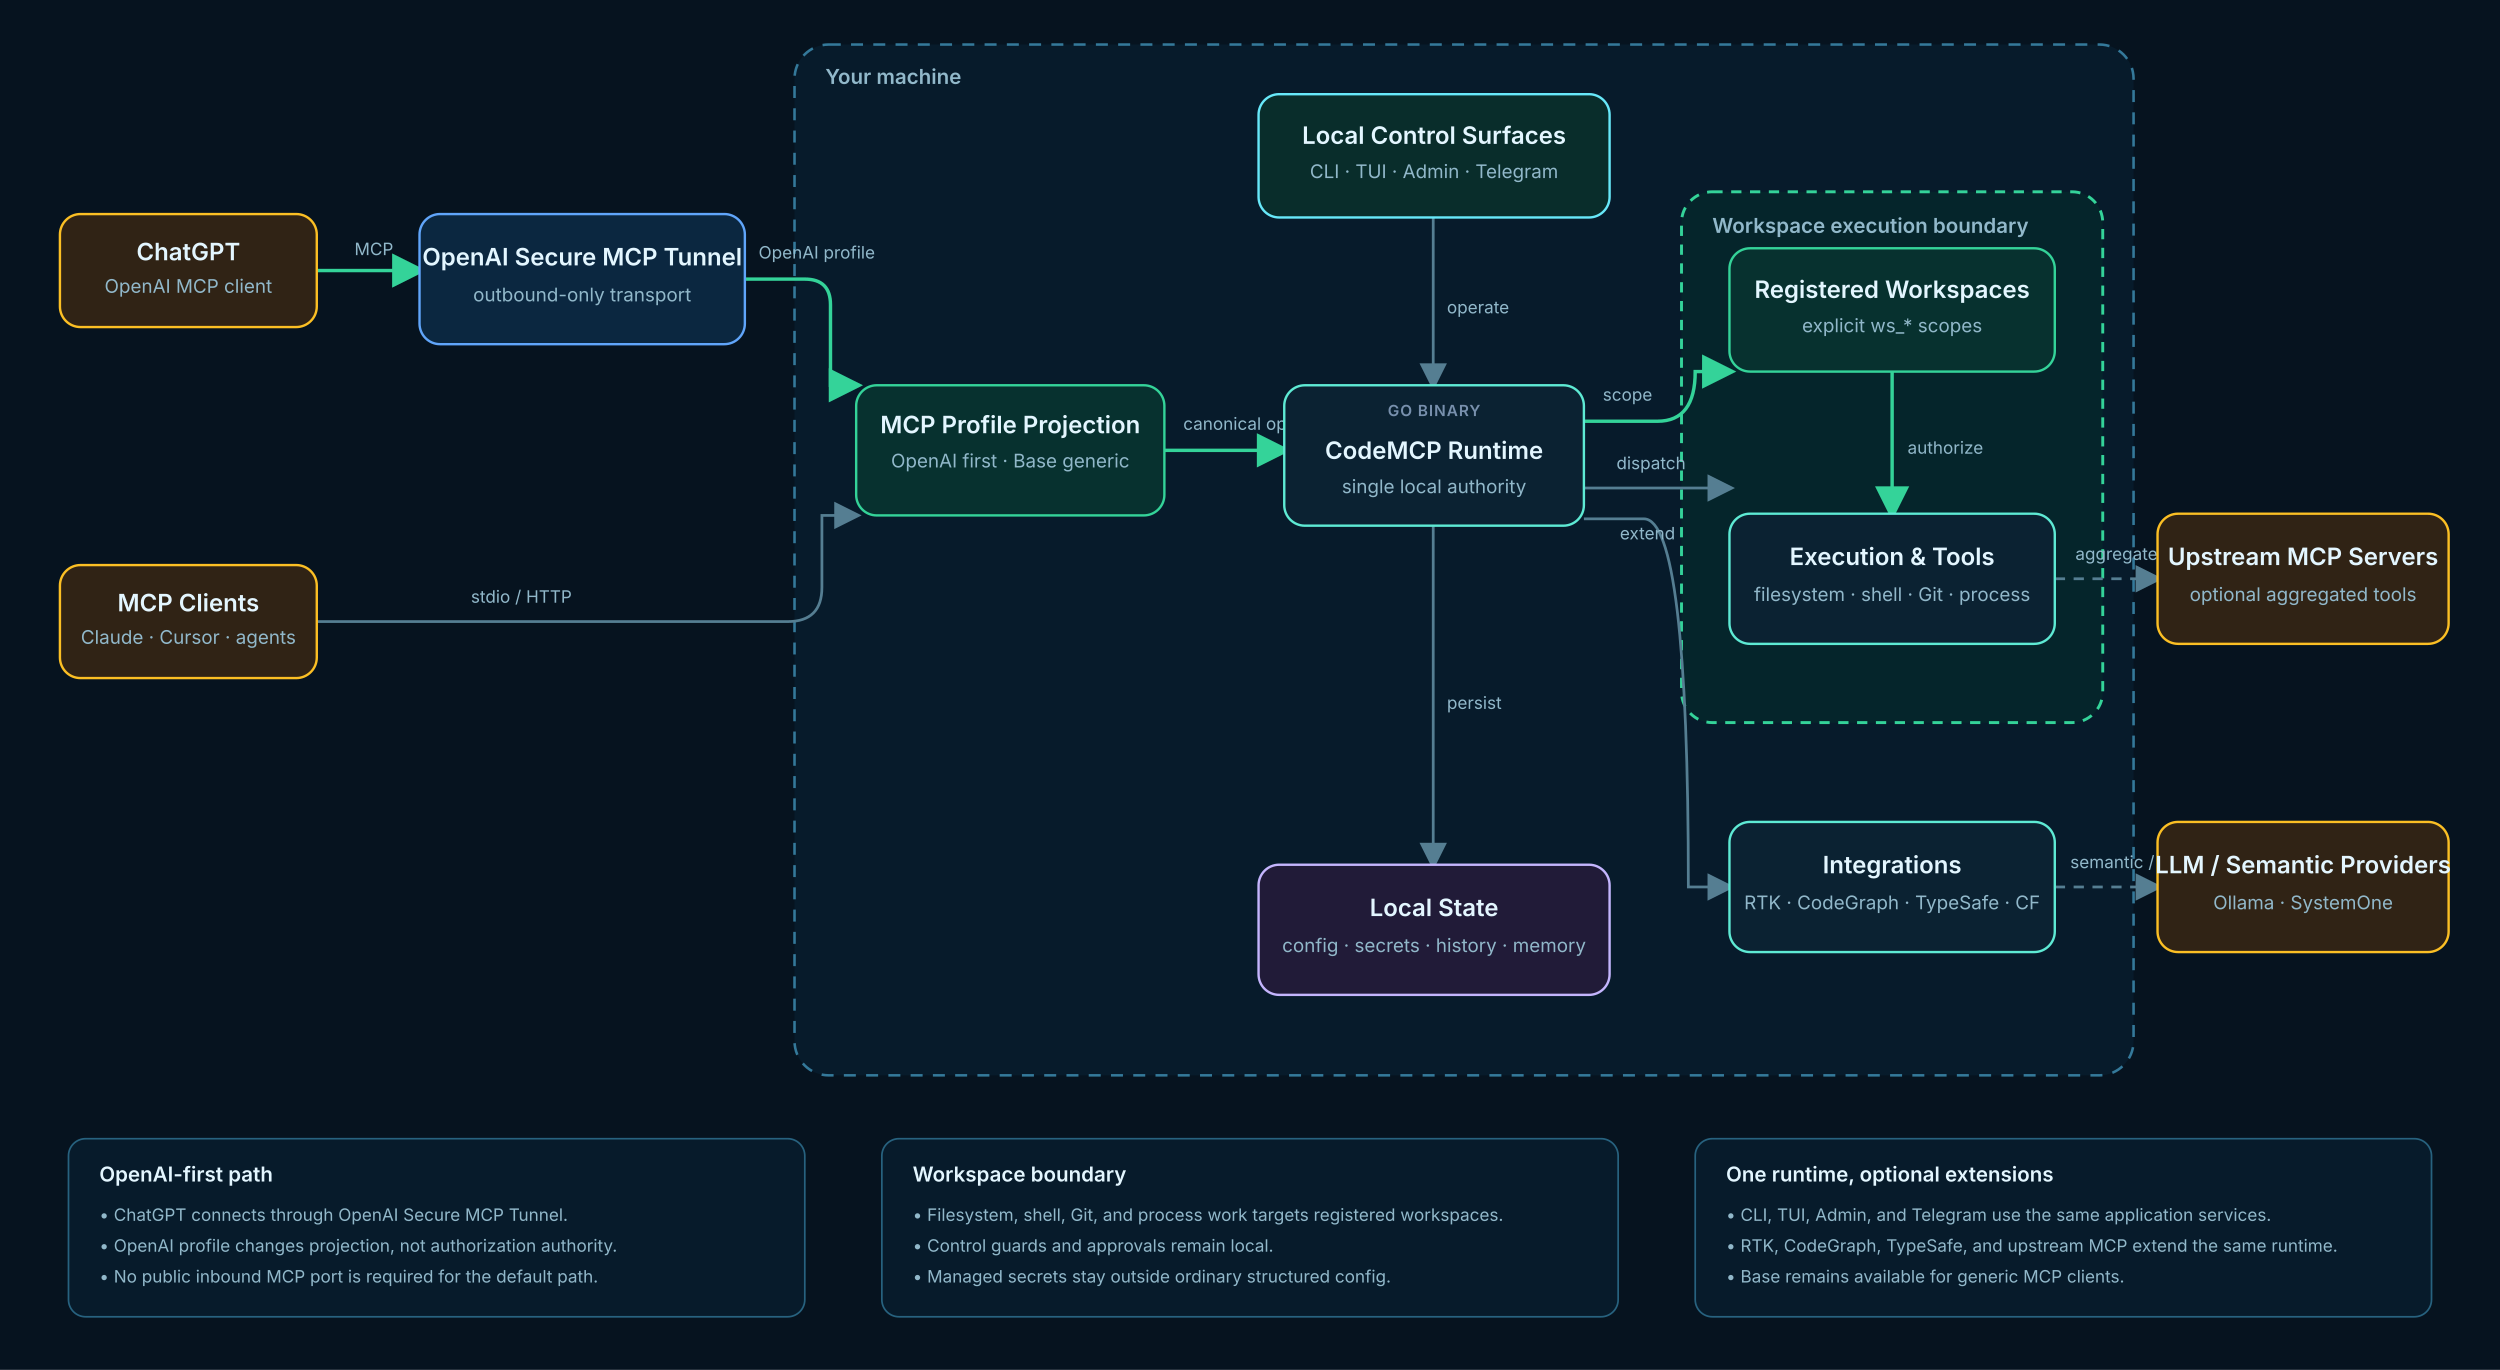
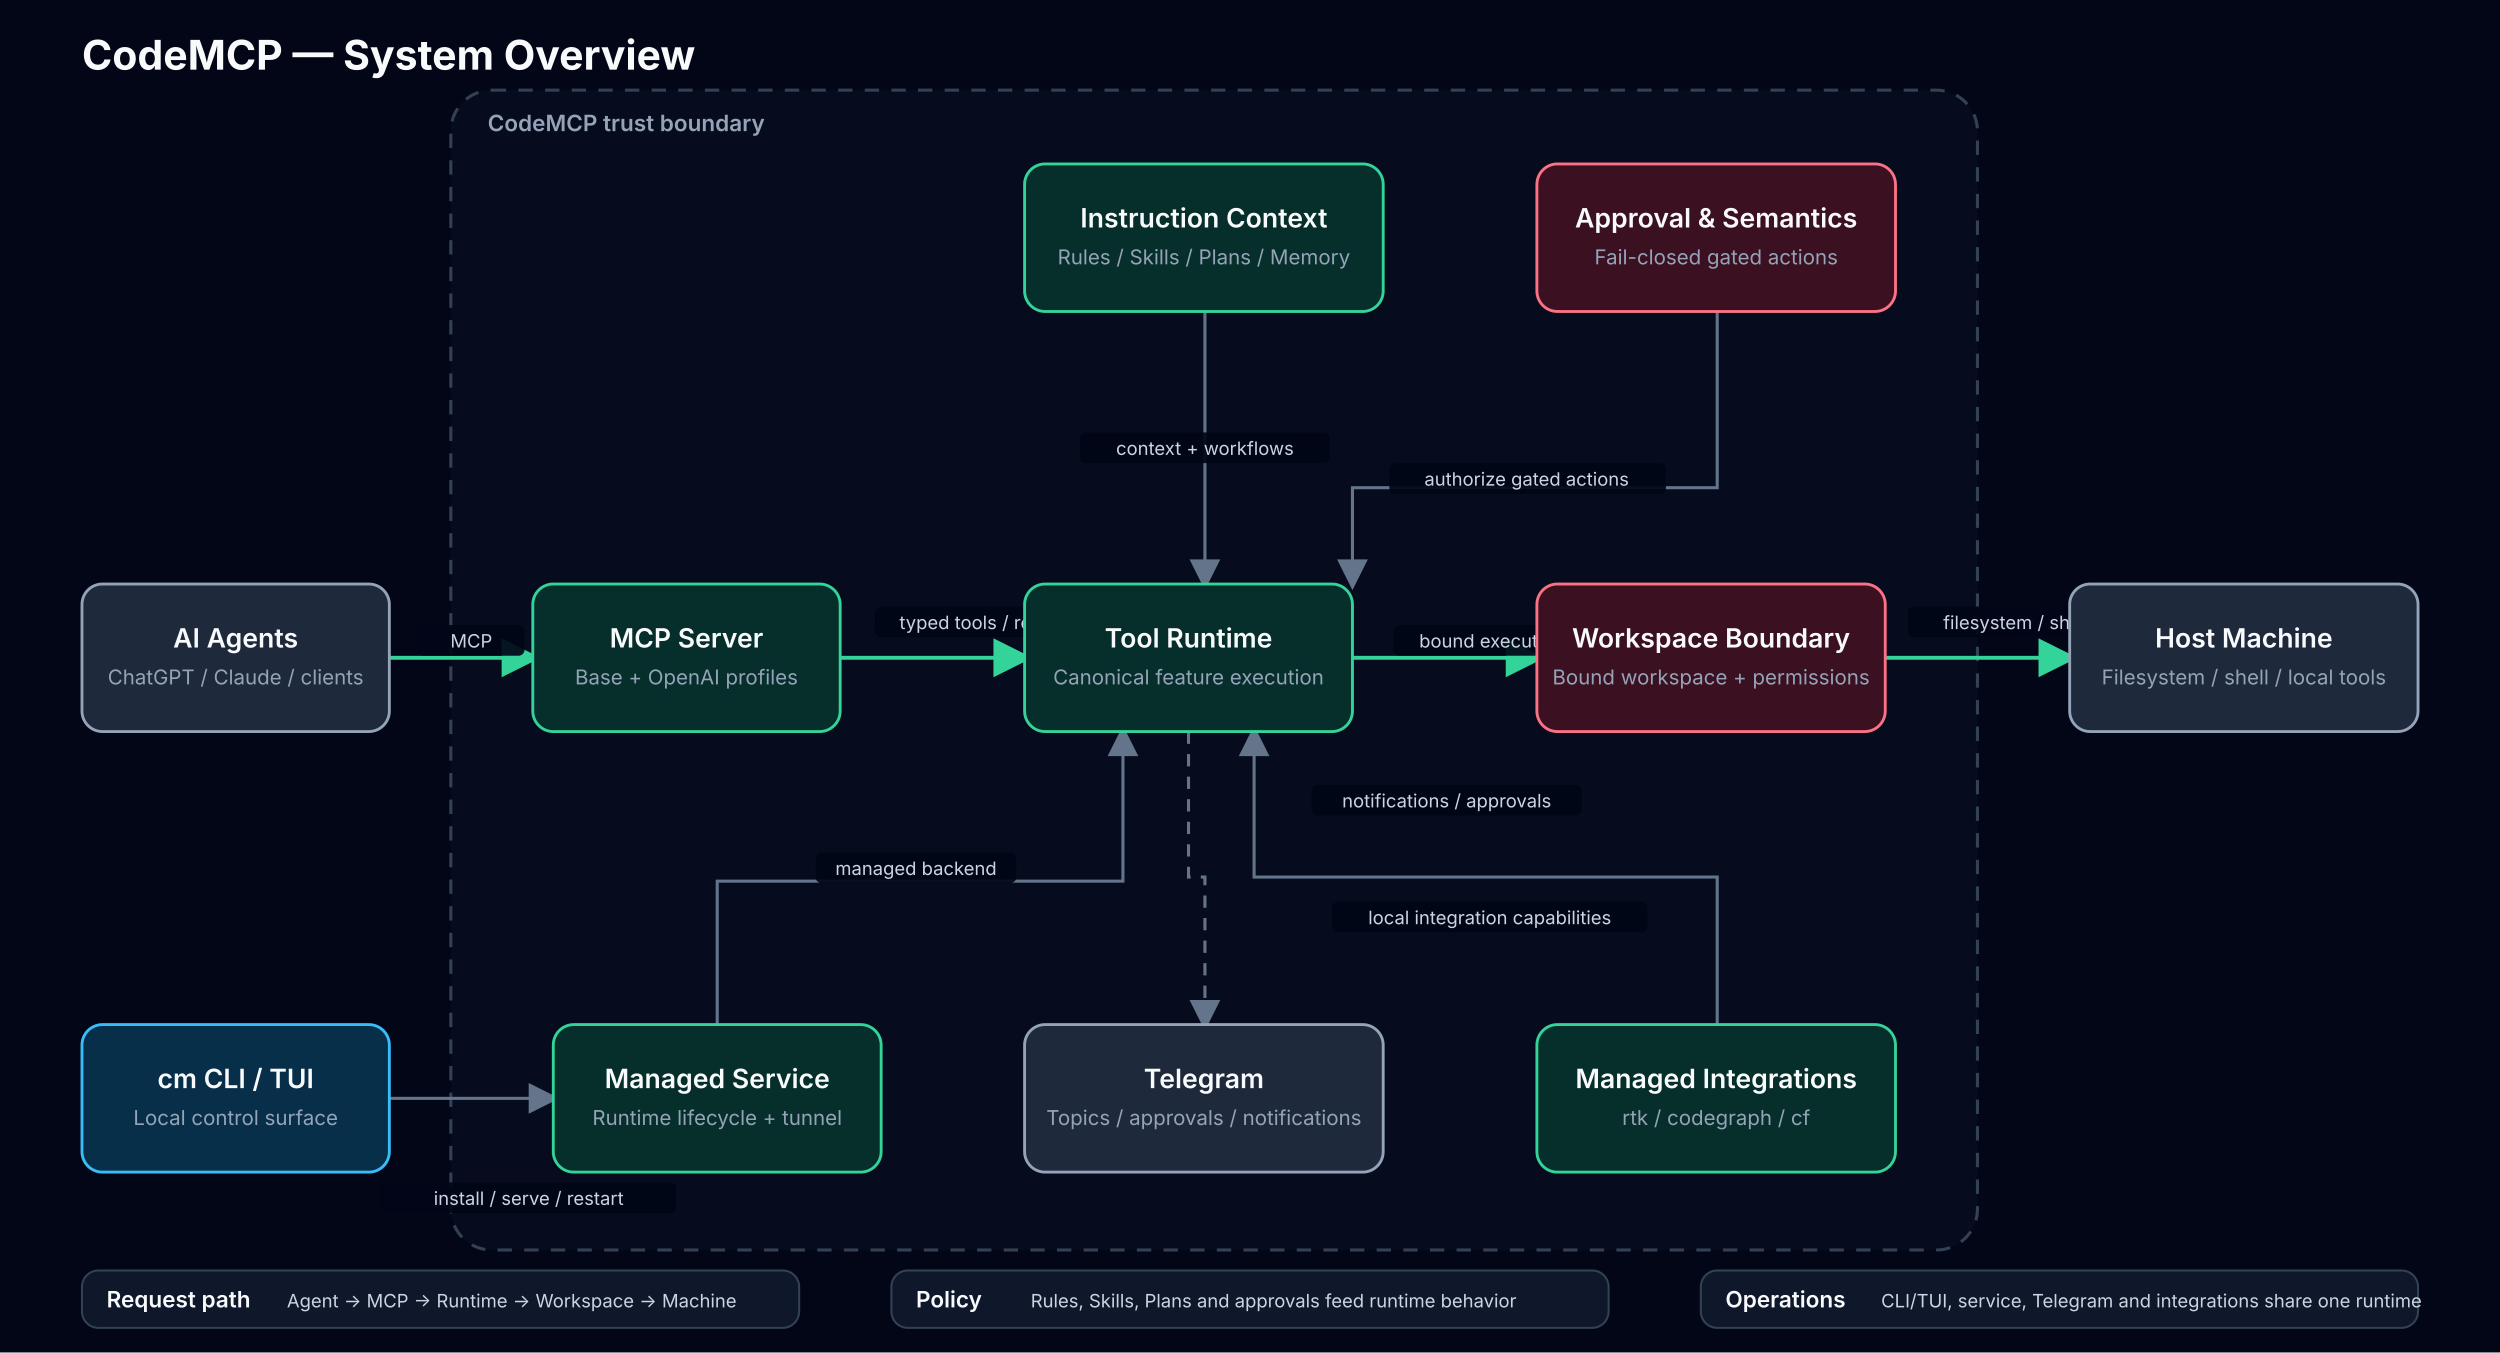
- <svg xmlns="http://www.w3.org/2000/svg" width="1460" height="800" viewBox="0 0 1460 800" role="img" aria-labelledby="title desc">
+ <svg xmlns="http://www.w3.org/2000/svg" width="1220" height="660" viewBox="0 0 1220 660" role="img" aria-labelledby="title desc">
  <defs>
    <marker id="arrow" markerWidth="10" markerHeight="10" refX="8" refY="5" orient="auto" markerUnits="strokeWidth">
-       <path d="M0 0 L10 5 L0 10 z" fill="#557e92" />
+       <path d="M0 0 L10 5 L0 10 z" fill="#64748b" />
    </marker>
    <marker id="arrow-accent" markerWidth="10" markerHeight="10" refX="8" refY="5" orient="auto" markerUnits="strokeWidth">
      <path d="M0 0 L10 5 L0 10 z" fill="#34d399" />
    </marker>
    <style>
-       .bg{fill:#06131f}.frame{fill:#071b2b;stroke:#27627f;stroke-width:1.5}.boundary{fill:#0a2b42;fill-opacity:.36;stroke:#34799a;stroke-width:1.5;stroke-dasharray:7 6}.security-boundary{fill:#052e2b;fill-opacity:.58;stroke:#34d399;stroke-width:1.7;stroke-dasharray:6 5}
-       .node{fill:#071b2b;stroke:#34799a;stroke-width:1.4;rx:12}.node-cloud{fill:#0b2740;stroke:#60a5fa}.node-security{fill:#07312f;stroke:#34d399}.node-backend{fill:#0b2232;stroke:#5eead4}.node-db{fill:#211b38;stroke:#c4b5fd}.node-external{fill:#302315;stroke:#fbbf24}.node-frontend{fill:#092d2b;stroke:#67e8f9}
-       .label{font:600 14px Inter,ui-sans-serif,system-ui,sans-serif;fill:#e3f6ff}.sub{font:11px Inter,ui-sans-serif,system-ui,sans-serif;fill:#91b8ca}.tag{font:600 9px Inter,ui-sans-serif,system-ui,sans-serif;fill:#7890ad;letter-spacing:.06em}.boundary-label{font:600 12px Inter,ui-sans-serif,system-ui,sans-serif;fill:#91b8ca}
-       .edge{fill:none;stroke:#557e92;stroke-width:1.6;marker-end:url(#arrow)}.edge-accent{stroke:#34d399;stroke-width:2;marker-end:url(#arrow-accent)}.edge-dashed{stroke-dasharray:6 5}.edge-label{font:10px Inter,ui-sans-serif,system-ui,sans-serif;fill:#91b8ca}
-       .card{fill:#071b2b;stroke:#27627f;rx:10}.card-title{font:600 12px Inter,ui-sans-serif,system-ui,sans-serif;fill:#e3f6ff}.card-text{font:10px Inter,ui-sans-serif,system-ui,sans-serif;fill:#91b8ca}
-     </style>
+     .bg{fill:#020617}.boundary{fill:#0f172a;fill-opacity:.35;stroke:#334155;stroke-width:1.5;stroke-dasharray:7 6}
+     .node{fill:#0f172a;stroke:#475569;stroke-width:1.4}.backend{fill:#062e2a;stroke:#34d399}.security{fill:#3b1020;stroke:#fb7185}.frontend{fill:#082f49;stroke:#38bdf8}.external{fill:#1e293b;stroke:#94a3b8}
+     .title{font:700 20px Inter,ui-sans-serif,system-ui,sans-serif;fill:#f8fafc}.label{font:600 13px Inter,ui-sans-serif,system-ui,sans-serif;fill:#f8fafc}.sub{font:10px Inter,ui-sans-serif,system-ui,sans-serif;fill:#94a3b8}.edge-label{font:9px Inter,ui-sans-serif,system-ui,sans-serif;fill:#cbd5e1}.boundary-label{font:600 11px Inter,ui-sans-serif,system-ui,sans-serif;fill:#94a3b8}
+     .edge{fill:none;stroke:#64748b;stroke-width:1.5;marker-end:url(#arrow)}.accent{stroke:#34d399;stroke-width:1.9;marker-end:url(#arrow-accent)}.dash{stroke-dasharray:6 5}
+     .mask{fill:#020617;fill-opacity:.92}.card{fill:#0f172a;stroke:#334155}.card-title{font:600 11px Inter,ui-sans-serif,system-ui,sans-serif;fill:#f8fafc}.card-text{font:9px Inter,ui-sans-serif,system-ui,sans-serif;fill:#cbd5e1}
+   </style>
  </defs>
-   <rect class="bg" width="1460" height="800" />
-   <rect class="boundary" x="464" y="26" width="782" height="602" rx="20" />
-   <text class="boundary-label" x="482" y="49">Your machine</text>
-   <rect class="security-boundary" x="982" y="112" width="246" height="310" rx="18" />
-   <text class="boundary-label" x="1000" y="136">Workspace execution boundary</text>
-   <path class="edge edge-accent" d="M185 158 H245" />
-   <text class="edge-label" x="207" y="149">MCP</text>
-   <path class="edge edge-accent" d="M435 163 H470 Q485 163 485 178 V225 H500" />
-   <text class="edge-label" x="443" y="151">OpenAI profile</text>
-   <path class="edge" d="M185 363 H460 Q480 363 480 343 V301 H500" />
-   <text class="edge-label" x="275" y="352">stdio / HTTP</text>
-   <path class="edge edge-accent" d="M680 263 H750" />
-   <text class="edge-label" x="691" y="251">canonical operations</text>
-   <path class="edge" d="M837 127 V225" />
-   <text class="edge-label" x="845" y="183">operate</text>
-   <path class="edge edge-accent" d="M925 246 H968 Q990 246 990 217 H1010" />
-   <text class="edge-label" x="936" y="234">scope</text>
-   <path class="edge" d="M925 285 H1010" />
-   <text class="edge-label" x="944" y="274">dispatch</text>
-   <path class="edge edge-accent" d="M1105 217 V300" />
-   <text class="edge-label" x="1114" y="265">authorize</text>
-   <path class="edge" d="M837 307 V505" />
-   <text class="edge-label" x="845" y="414">persist</text>
-   <path class="edge" d="M925 303 H960 Q986 303 986 518 H1010" />
-   <text class="edge-label" x="946" y="315">extend</text>
-   <path class="edge edge-dashed" d="M1200 518 H1260" />
-   <text class="edge-label" x="1209" y="507">semantic / inference</text>
-   <path class="edge edge-dashed" d="M1200 338 H1260" />
-   <text class="edge-label" x="1212" y="327">aggregate MCP</text>
-   <g transform="translate(35 125)">
-     <rect class="node node-external" width="150" height="66" />
-     <text class="label" x="75" y="27" text-anchor="middle">ChatGPT</text>
-     <text class="sub" x="75" y="46" text-anchor="middle">OpenAI MCP client</text>
+   <rect class="bg" width="1220" height="660" />
+   <text class="title" x="40" y="34">CodeMCP — System Overview</text>
+   <rect class="boundary" x="220" y="44" width="745" height="566" rx="20" />
+   <text class="boundary-label" x="238" y="64">CodeMCP trust boundary</text>
+   <path class="edge accent" d="M190 321 H260" />
+   <path class="edge accent" d="M410 321 H500" />
+   <path class="edge accent" d="M660 321 H750" />
+   <path class="edge accent" d="M920 321 H1010" />
+   <path class="edge" d="M588 152 V285" />
+   <path class="edge" d="M838 152 V238 H660 V285" />
+   <path class="edge" d="M190 536 H270" />
+   <path class="edge" d="M350 500 V430 H548 V357" />
+   <path class="edge dash" d="M580 357 V428 H588 V500" />
+   <path class="edge" d="M838 500 V428 H612 V357" />
+   <rect class="mask" x="204" y="305" width="52" height="15" rx="3" />
+   <text class="edge-label" x="230" y="316" text-anchor="middle">MCP</text>
+   <rect class="mask" x="427" y="296" width="122" height="15" rx="3" />
+   <text class="edge-label" x="488" y="307" text-anchor="middle">typed tools / resources</text>
+   <rect class="mask" x="680" y="305" width="96" height="15" rx="3" />
+   <text class="edge-label" x="728" y="316" text-anchor="middle">bound execution</text>
+   <rect class="mask" x="931" y="296" width="106" height="15" rx="3" />
+   <text class="edge-label" x="984" y="307" text-anchor="middle">filesystem / shell</text>
+   <rect class="mask" x="527" y="211" width="122" height="15" rx="3" />
+   <text class="edge-label" x="588" y="222" text-anchor="middle">context + workflows</text>
+   <rect class="mask" x="678" y="226" width="135" height="15" rx="3" />
+   <text class="edge-label" x="745" y="237" text-anchor="middle">authorize gated actions</text>
+   <rect class="mask" x="185" y="577" width="145" height="15" rx="3" />
+   <text class="edge-label" x="258" y="588" text-anchor="middle">install / serve / restart</text>
+   <rect class="mask" x="398" y="416" width="98" height="15" rx="3" />
+   <text class="edge-label" x="447" y="427" text-anchor="middle">managed backend</text>
+   <rect class="mask" x="640" y="383" width="132" height="15" rx="3" />
+   <text class="edge-label" x="706" y="394" text-anchor="middle">notifications / approvals</text>
+   <rect class="mask" x="650" y="440" width="154" height="15" rx="3" />
+   <text class="edge-label" x="727" y="451" text-anchor="middle">local integration capabilities</text>
+   <g transform="translate(40 285)">
+     <rect class="node external" width="150" height="72" rx="10" />
+     <text class="label" x="75" y="31" text-anchor="middle">AI Agents</text>
+     <text class="sub" x="75" y="49" text-anchor="middle">ChatGPT / Claude / clients</text>
  </g>
-   <g transform="translate(35 330)">
-     <rect class="node node-external" width="150" height="66" />
-     <text class="label" x="75" y="27" text-anchor="middle">MCP Clients</text>
-     <text class="sub" x="75" y="46" text-anchor="middle">Claude · Cursor · agents</text>
+   <g transform="translate(260 285)">
+     <rect class="node backend" width="150" height="72" rx="10" />
+     <text class="label" x="75" y="31" text-anchor="middle">MCP Server</text>
+     <text class="sub" x="75" y="49" text-anchor="middle">Base + OpenAI profiles</text>
  </g>
-   <g transform="translate(245 125)">
-     <rect class="node node-cloud" width="190" height="76" />
-     <text class="label" x="95" y="30" text-anchor="middle">OpenAI Secure MCP Tunnel</text>
-     <text class="sub" x="95" y="51" text-anchor="middle">outbound-only transport</text>
+   <g transform="translate(500 285)">
+     <rect class="node backend" width="160" height="72" rx="10" />
+     <text class="label" x="80" y="31" text-anchor="middle">Tool Runtime</text>
+     <text class="sub" x="80" y="49" text-anchor="middle">Canonical feature execution</text>
  </g>
-   <g transform="translate(500 225)">
-     <rect class="node node-security" width="180" height="76" />
-     <text class="label" x="90" y="28" text-anchor="middle">MCP Profile Projection</text>
-     <text class="sub" x="90" y="48" text-anchor="middle">OpenAI first · Base generic</text>
+   <g transform="translate(750 285)">
+     <rect class="node security" width="170" height="72" rx="10" />
+     <text class="label" x="85" y="31" text-anchor="middle">Workspace Boundary</text>
+     <text class="sub" x="85" y="49" text-anchor="middle">Bound workspace + permissions</text>
  </g>
-   <g transform="translate(750 225)">
-     <rect class="node node-backend" width="175" height="82" />
-     <text class="tag" x="87.5" y="18" text-anchor="middle">GO BINARY</text>
-     <text class="label" x="87.5" y="43" text-anchor="middle">CodeMCP Runtime</text>
-     <text class="sub" x="87.5" y="63" text-anchor="middle">single local authority</text>
+   <g transform="translate(1010 285)">
+     <rect class="node external" width="170" height="72" rx="10" />
+     <text class="label" x="85" y="31" text-anchor="middle">Host Machine</text>
+     <text class="sub" x="85" y="49" text-anchor="middle">Filesystem / shell / local tools</text>
  </g>
-   <g transform="translate(735 55)">
-     <rect class="node node-frontend" width="205" height="72" />
-     <text class="label" x="102.5" y="29" text-anchor="middle">Local Control Surfaces</text>
-     <text class="sub" x="102.5" y="49" text-anchor="middle">CLI · TUI · Admin · Telegram</text>
+   <g transform="translate(500 80)">
+     <rect class="node backend" width="175" height="72" rx="10" />
+     <text class="label" x="87.5" y="31" text-anchor="middle">Instruction Context</text>
+     <text class="sub" x="87.5" y="49" text-anchor="middle">Rules / Skills / Plans / Memory</text>
  </g>
-   <g transform="translate(1010 145)">
-     <rect class="node node-security" width="190" height="72" />
-     <text class="label" x="95" y="29" text-anchor="middle">Registered Workspaces</text>
-     <text class="sub" x="95" y="49" text-anchor="middle">explicit ws_* scopes</text>
+   <g transform="translate(750 80)">
+     <rect class="node security" width="175" height="72" rx="10" />
+     <text class="label" x="87.5" y="31" text-anchor="middle">Approval &amp; Semantics</text>
+     <text class="sub" x="87.5" y="49" text-anchor="middle">Fail-closed gated actions</text>
  </g>
-   <g transform="translate(1010 300)">
-     <rect class="node node-backend" width="190" height="76" />
-     <text class="label" x="95" y="30" text-anchor="middle">Execution &amp; Tools</text>
-     <text class="sub" x="95" y="51" text-anchor="middle">filesystem · shell · Git · process</text>
+   <g transform="translate(40 500)">
+     <rect class="node frontend" width="150" height="72" rx="10" />
+     <text class="label" x="75" y="31" text-anchor="middle">cm CLI / TUI</text>
+     <text class="sub" x="75" y="49" text-anchor="middle">Local control surface</text>
  </g>
-   <g transform="translate(735 505)">
-     <rect class="node node-db" width="205" height="76" />
-     <text class="label" x="102.5" y="30" text-anchor="middle">Local State</text>
-     <text class="sub" x="102.5" y="51" text-anchor="middle">config · secrets · history · memory</text>
+   <g transform="translate(270 500)">
+     <rect class="node backend" width="160" height="72" rx="10" />
+     <text class="label" x="80" y="31" text-anchor="middle">Managed Service</text>
+     <text class="sub" x="80" y="49" text-anchor="middle">Runtime lifecycle + tunnel</text>
  </g>
-   <g transform="translate(1010 480)">
-     <rect class="node node-backend" width="190" height="76" />
-     <text class="label" x="95" y="30" text-anchor="middle">Integrations</text>
-     <text class="sub" x="95" y="51" text-anchor="middle">RTK · CodeGraph · TypeSafe · CF</text>
+   <g transform="translate(500 500)">
+     <rect class="node external" width="175" height="72" rx="10" />
+     <text class="label" x="87.5" y="31" text-anchor="middle">Telegram</text>
+     <text class="sub" x="87.5" y="49" text-anchor="middle">Topics / approvals / notifications</text>
  </g>
-   <g transform="translate(1260 480)">
-     <rect class="node node-external" width="170" height="76" />
-     <text class="label" x="85" y="30" text-anchor="middle">LLM / Semantic Providers</text>
-     <text class="sub" x="85" y="51" text-anchor="middle">Ollama · SystemOne</text>
+   <g transform="translate(750 500)">
+     <rect class="node backend" width="175" height="72" rx="10" />
+     <text class="label" x="87.5" y="31" text-anchor="middle">Managed Integrations</text>
+     <text class="sub" x="87.5" y="49" text-anchor="middle">rtk / codegraph / cf</text>
  </g>
-   <g transform="translate(1260 300)">
-     <rect class="node node-external" width="170" height="76" />
-     <text class="label" x="85" y="30" text-anchor="middle">Upstream MCP Servers</text>
-     <text class="sub" x="85" y="51" text-anchor="middle">optional aggregated tools</text>
+   <g transform="translate(40 620)">
+     <rect class="card" width="350" height="28" rx="8" />
+     <text class="card-title" x="12" y="18">Request path</text>
+     <text class="card-text" x="100" y="18">Agent → MCP → Runtime → Workspace → Machine</text>
  </g>
-   <g transform="translate(40 665)">
-     <rect class="card" width="430" height="104" />
-     <text class="card-title" x="18" y="25">OpenAI-first path</text>
-     <text class="card-text" x="18" y="48">• ChatGPT connects through OpenAI Secure MCP Tunnel.</text>
-     <text class="card-text" x="18" y="66">• OpenAI profile changes projection, not authorization authority.</text>
-     <text class="card-text" x="18" y="84">• No public inbound MCP port is required for the default path.</text>
+   <g transform="translate(435 620)">
+     <rect class="card" width="350" height="28" rx="8" />
+     <text class="card-title" x="12" y="18">Policy</text>
+     <text class="card-text" x="68" y="18">Rules, Skills, Plans and approvals feed runtime behavior</text>
  </g>
-   <g transform="translate(515 665)">
-     <rect class="card" width="430" height="104" />
-     <text class="card-title" x="18" y="25">Workspace boundary</text>
-     <text class="card-text" x="18" y="48">• Filesystem, shell, Git, and process work targets registered workspaces.</text>
-     <text class="card-text" x="18" y="66">• Control guards and approvals remain local.</text>
-     <text class="card-text" x="18" y="84">• Managed secrets stay outside ordinary structured config.</text>
-   </g>
-   <g transform="translate(990 665)">
-     <rect class="card" width="430" height="104" />
-     <text class="card-title" x="18" y="25">One runtime, optional extensions</text>
-     <text class="card-text" x="18" y="48">• CLI, TUI, Admin, and Telegram use the same application services.</text>
-     <text class="card-text" x="18" y="66">• RTK, CodeGraph, TypeSafe, and upstream MCP extend the same runtime.</text>
-     <text class="card-text" x="18" y="84">• Base remains available for generic MCP clients.</text>
+   <g transform="translate(830 620)">
+     <rect class="card" width="350" height="28" rx="8" />
+     <text class="card-title" x="12" y="18">Operations</text>
+     <text class="card-text" x="88" y="18">CLI/TUI, service, Telegram and integrations share one runtime</text>
  </g>
</svg>
